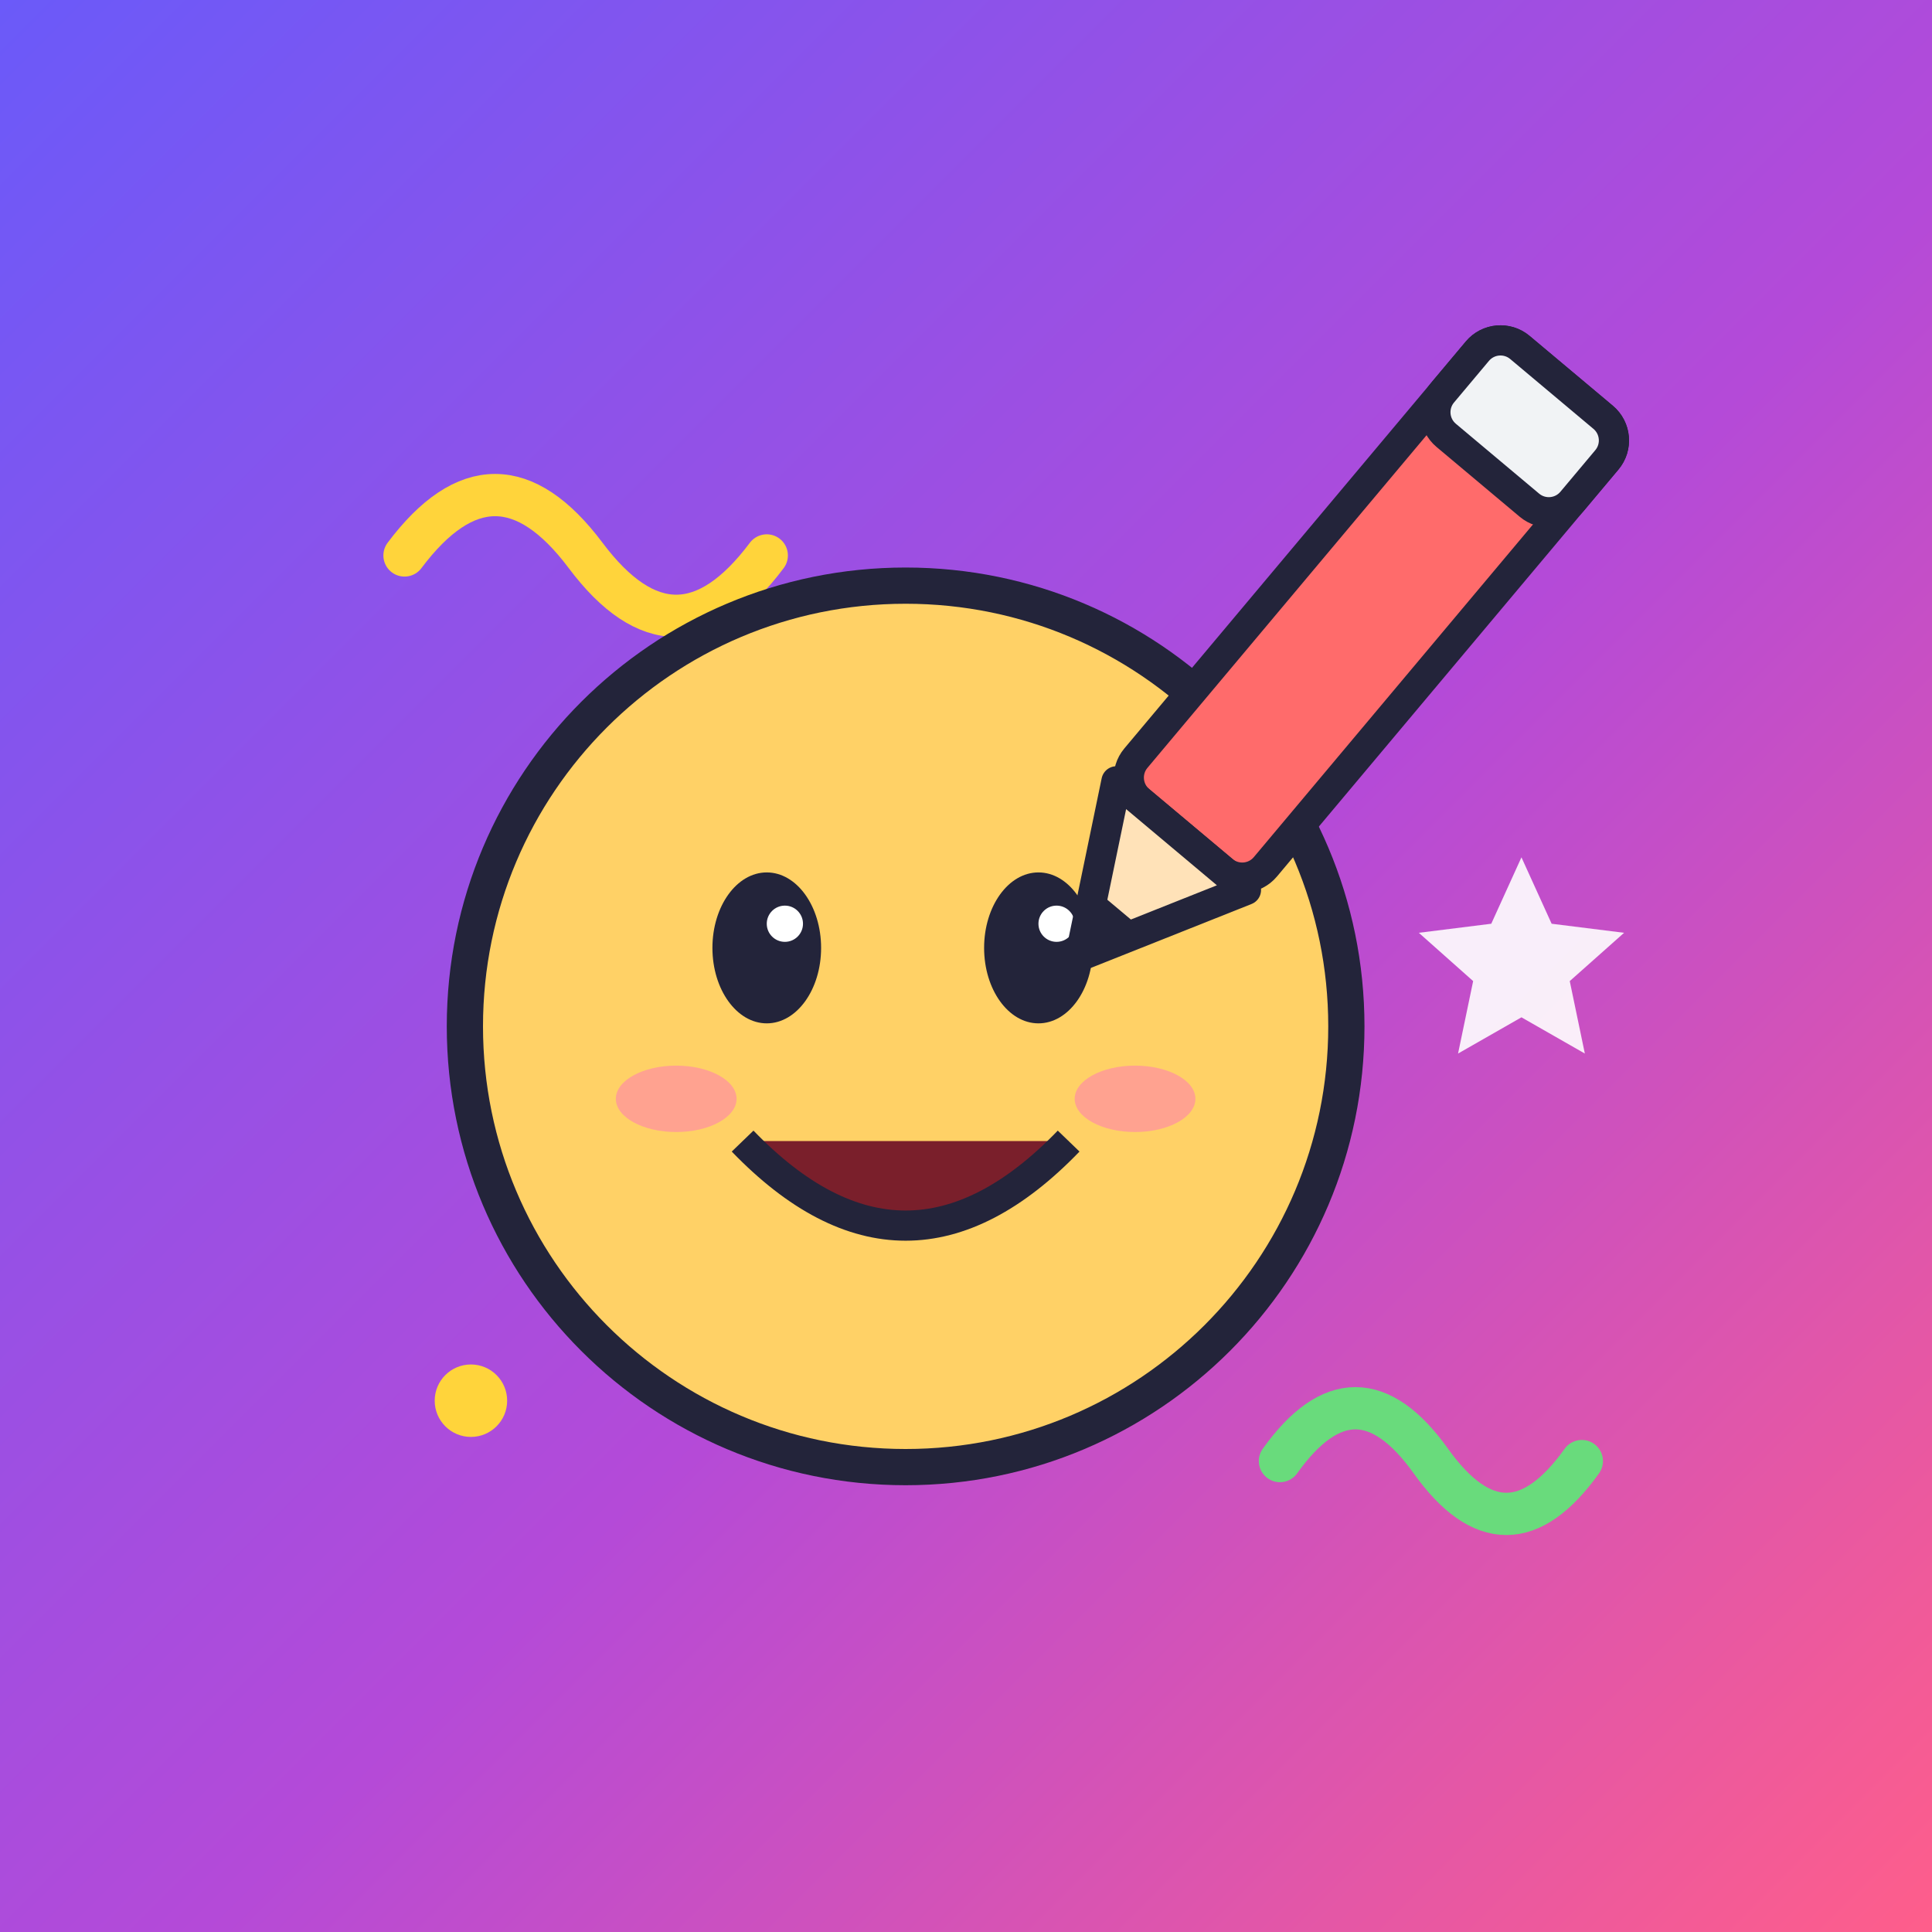
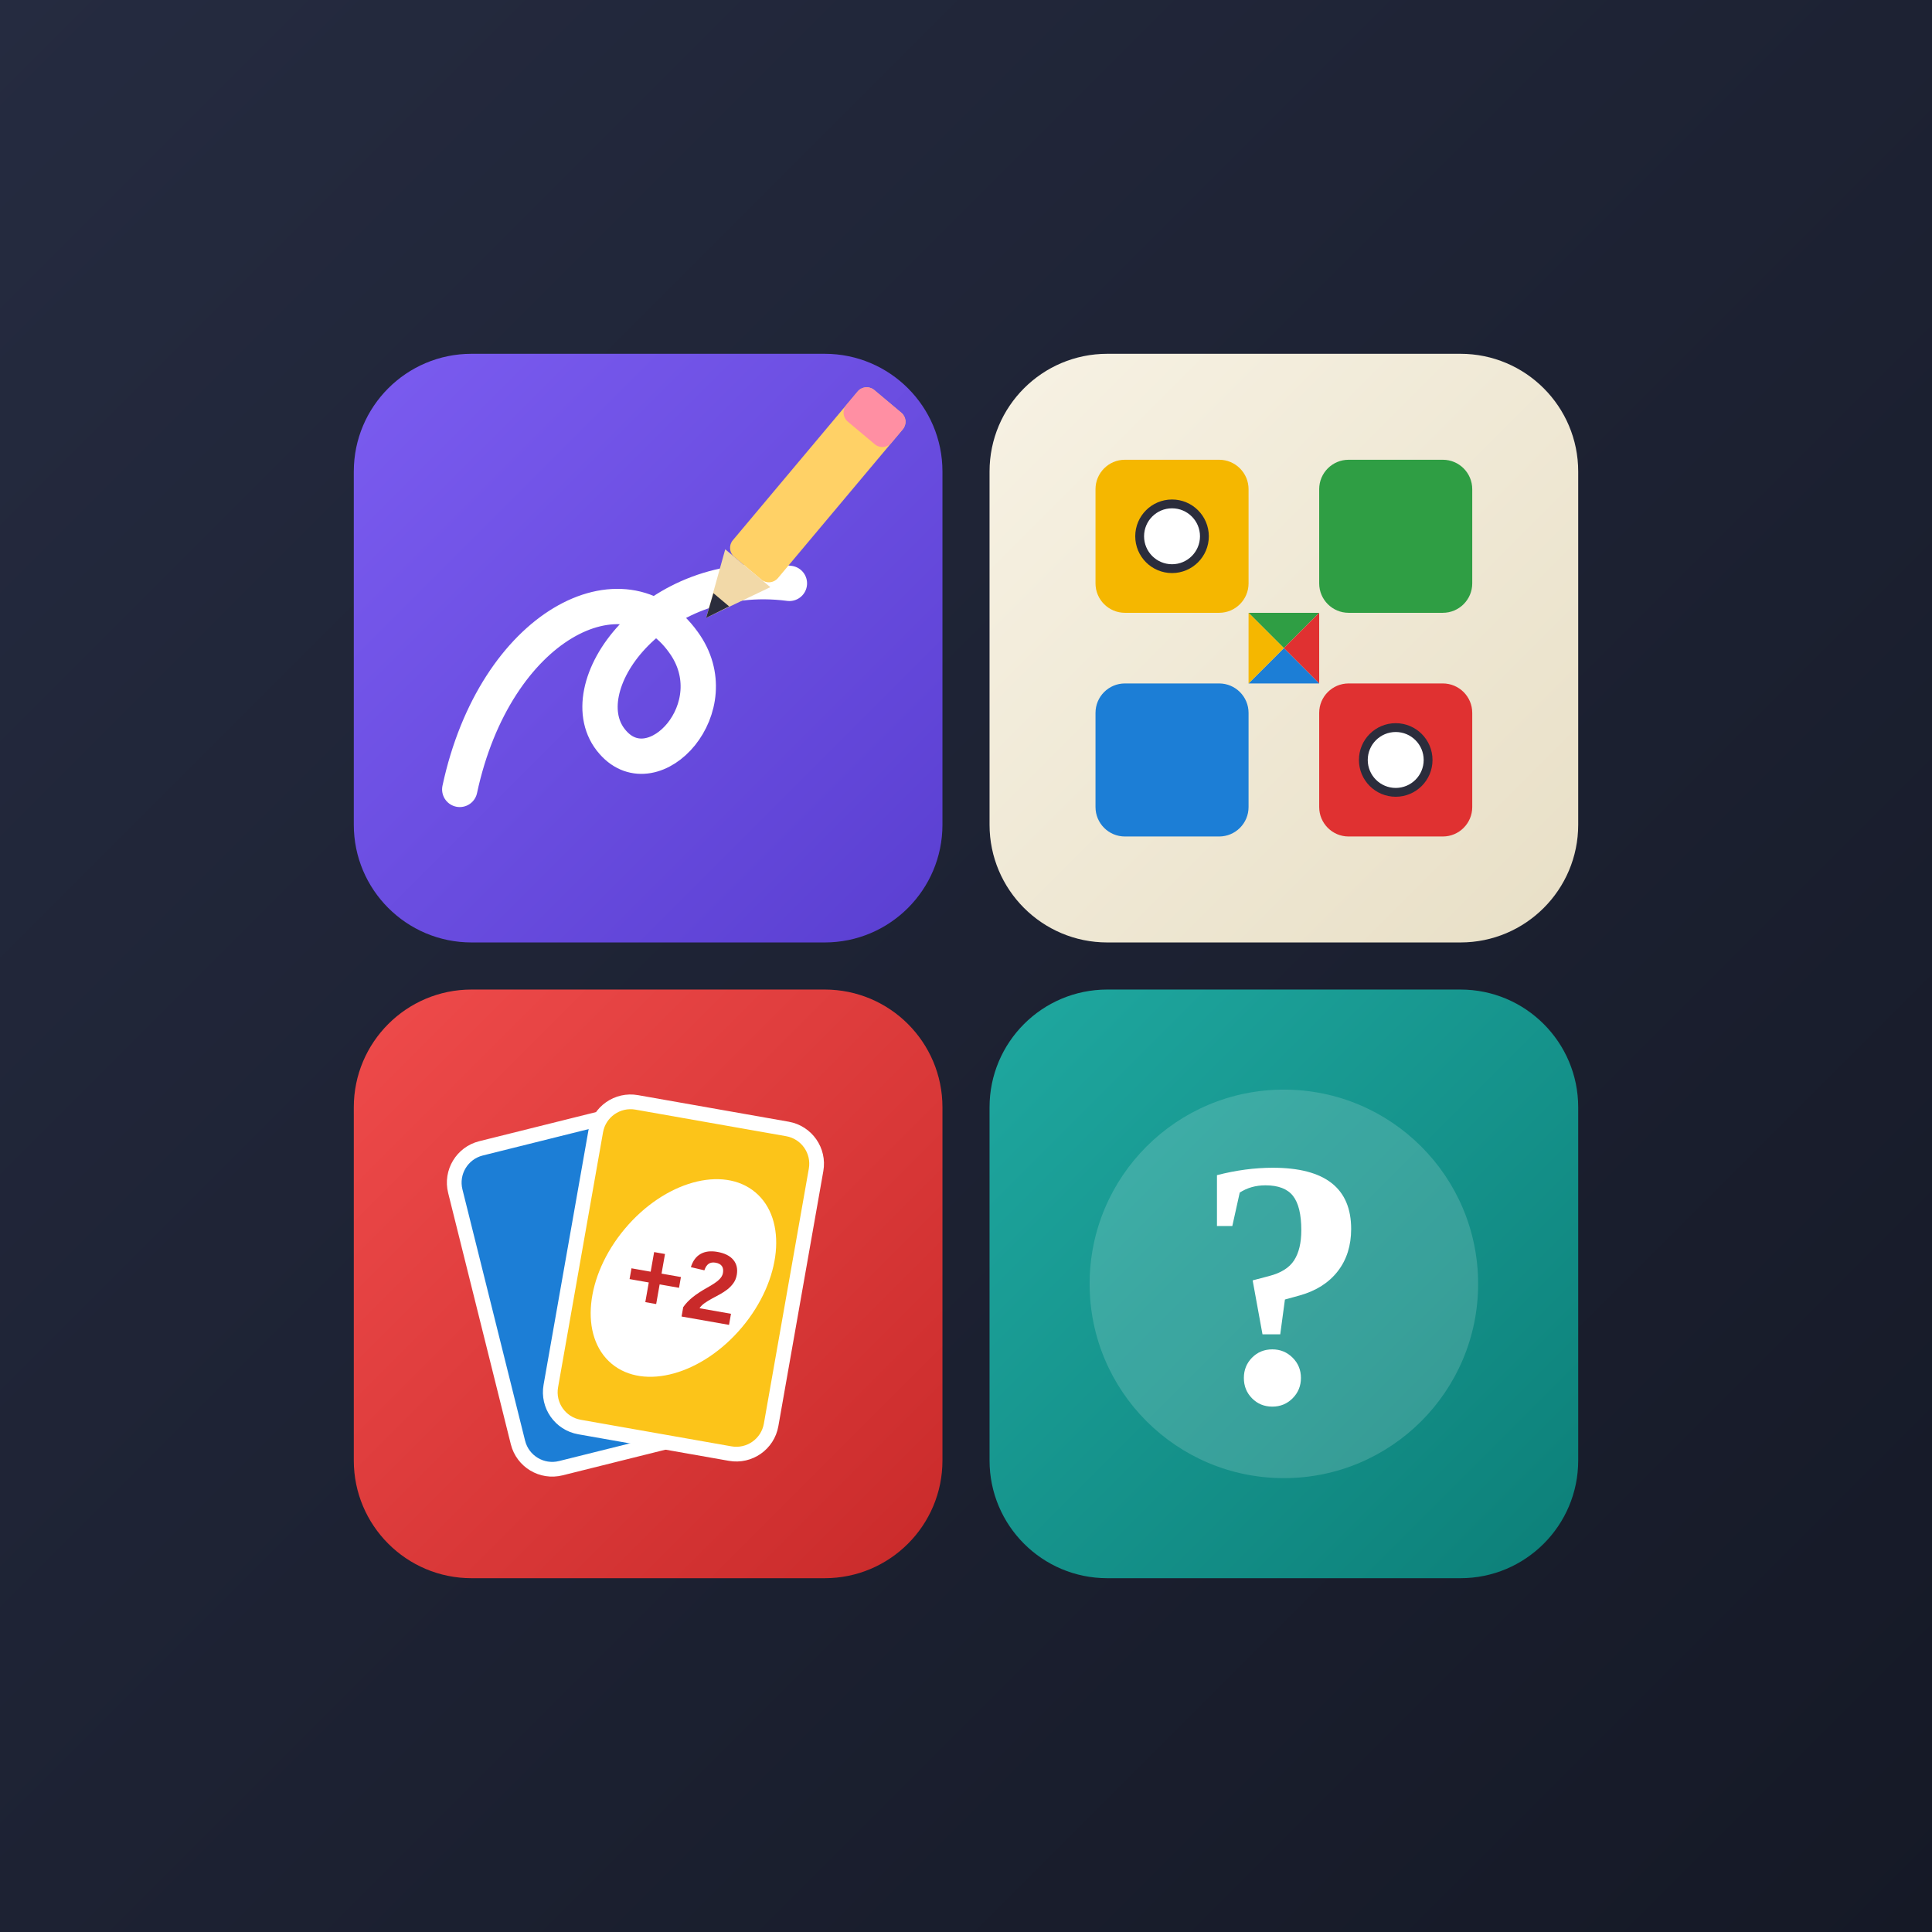
<svg xmlns="http://www.w3.org/2000/svg" viewBox="0 0 512 512">
  <defs>
    <linearGradient id="bg" x1="0" y1="0" x2="1" y2="1">
-       <stop offset="0" stop-color="#6a5af9" />
-       <stop offset=".55" stop-color="#b44ad8" />
-       <stop offset="1" stop-color="#ff5e8a" />
+       <stop offset="0" stop-color="#252b40" />
+       <stop offset="1" stop-color="#151926" />
+     </linearGradient>
+     <linearGradient id="t1" x1="0" y1="0" x2="1" y2="1">
+       <stop offset="0" stop-color="#7b5cf0" />
+       <stop offset="1" stop-color="#5a3fd1" />
+     </linearGradient>
+     <linearGradient id="t2" x1="0" y1="0" x2="1" y2="1">
+       <stop offset="0" stop-color="#f7f2e4" />
+       <stop offset="1" stop-color="#e8dfc6" />
+     </linearGradient>
+     <linearGradient id="t3" x1="0" y1="0" x2="1" y2="1">
+       <stop offset="0" stop-color="#ef4b4b" />
+       <stop offset="1" stop-color="#c92a2a" />
+     </linearGradient>
+     <linearGradient id="t4" x1="0" y1="0" x2="1" y2="1">
+       <stop offset="0" stop-color="#1fa8a0" />
+       <stop offset="1" stop-color="#0c7f78" />
    </linearGradient>
  </defs>
-   <rect width="512" height="512" rx="0" fill="url(#bg)" />
-   <g transform="translate(51.2 51.2) scale(.8)">
-     <path d="M70 120 q30 -40 60 0 t60 0" fill="none" stroke="#ffd43b" stroke-width="14" stroke-linecap="round" />
-     <path d="M360 420 q25 -35 50 0 t50 0" fill="none" stroke="#69db7c" stroke-width="14" stroke-linecap="round" />
-     <circle cx="420" cy="110" r="14" fill="#4dabf7" />
-     <circle cx="92" cy="400" r="12" fill="#ffd43b" />
-     <path d="M440 220 l10 22 24 3 -18 16 5 24 -21 -12 -21 12 5 -24 -18 -16 24 -3z" fill="#fff" opacity=".9" />
-     <circle cx="236" cy="276" r="146" fill="#ffd166" stroke="#23243a" stroke-width="12" />
-     <ellipse cx="190" cy="250" rx="18" ry="25" fill="#23243a" />
-     <ellipse cx="280" cy="250" rx="18" ry="25" fill="#23243a" />
-     <circle cx="196" cy="242" r="6" fill="#fff" />
-     <circle cx="286" cy="242" r="6" fill="#fff" />
-     <ellipse cx="160" cy="300" rx="20" ry="11" fill="#ff8fa3" opacity=".7" />
-     <ellipse cx="312" cy="300" rx="20" ry="11" fill="#ff8fa3" opacity=".7" />
-     <path d="M182 314 q54 56 108 0" fill="#7a1f2b" stroke="#23243a" stroke-width="10" stroke-linejoin="round" />
-     <g transform="rotate(40 380 150)">
-       <rect x="352" y="36" width="56" height="196" rx="10" fill="#ff6b6b" stroke="#23243a" stroke-width="10" />
-       <rect x="352" y="36" width="56" height="38" rx="10" fill="#f1f3f5" stroke="#23243a" stroke-width="10" />
-       <path d="M352 232h56l-28 52z" fill="#ffe2b8" stroke="#23243a" stroke-width="10" stroke-linejoin="round" />
-       <path d="M369 264h22l-11 20z" fill="#23243a" />
+   <rect width="512" height="512" fill="url(#bg)" />
+   <g transform="translate(256 256) scale(.78) translate(-256 -256)">
+     <rect x="48" y="48" width="200" height="200" rx="40" fill="url(#t1)" />
+     <path d="M84 196 C96 140 140 118 160 146 C176 168 150 196 136 180 C120 162 150 120 196 126" fill="none" stroke="#fff" stroke-width="12" stroke-linecap="round" stroke-linejoin="round" />
+     <g transform="translate(196 104) rotate(40)">
+       <rect x="-10" y="-52" width="20" height="74" rx="4" fill="#ffd166" />
+       <rect x="-10" y="-52" width="20" height="14" rx="4" fill="#ff8fa3" />
+       <path d="M-10 22 L0 44 L10 22 Z" fill="#f2d9a8" />
+       <path d="M-3.5 36 L0 44 L3.5 36 Z" fill="#2b2d3c" />
    </g>
+     <rect x="264" y="48" width="200" height="200" rx="40" fill="url(#t2)" />
+     <g transform="translate(300 84)">
+       <rect x="0" y="0" width="52" height="52" rx="10" fill="#f5b700" />
+       <rect x="76" y="0" width="52" height="52" rx="10" fill="#2f9e44" />
+       <rect x="0" y="76" width="52" height="52" rx="10" fill="#1c7ed6" />
+       <rect x="76" y="76" width="52" height="52" rx="10" fill="#e03131" />
+       <path d="M64 64 L52 52 L76 52 Z" fill="#2f9e44" />
+       <path d="M64 64 L76 52 L76 76 Z" fill="#e03131" />
+       <path d="M64 64 L76 76 L52 76 Z" fill="#1c7ed6" />
+       <path d="M64 64 L52 76 L52 52 Z" fill="#f5b700" />
+       <circle cx="26" cy="26" r="11" fill="#fff" stroke="#2b2d3c" stroke-width="3" />
+       <circle cx="102" cy="102" r="11" fill="#fff" stroke="#2b2d3c" stroke-width="3" />
+     </g>
+     <rect x="48" y="264" width="200" height="200" rx="40" fill="url(#t3)" />
+     <g transform="translate(130 366) rotate(-14)">
+       <rect x="-38" y="-56" width="76" height="112" rx="12" fill="#1c7ed6" stroke="#fff" stroke-width="5" />
+     </g>
+     <g transform="translate(160 362) rotate(10)">
+       <rect x="-38" y="-56" width="76" height="112" rx="12" fill="#fcc419" stroke="#fff" stroke-width="5" />
+       <ellipse rx="26" ry="38" fill="#fff" transform="rotate(30)" />
+       <text y="13" text-anchor="middle" font-family="Arial Black, Arial, sans-serif" font-weight="900" font-size="34" fill="#c92a2a">+2</text>
+     </g>
+     <rect x="264" y="264" width="200" height="200" rx="40" fill="url(#t4)" />
+     <circle cx="364" cy="364" r="66" fill="#fff" opacity=".16" />
+     <text x="364" y="404" text-anchor="middle" font-family="Georgia, 'Times New Roman', serif" font-weight="700" font-size="120" fill="#fff">?</text>
  </g>
</svg>
